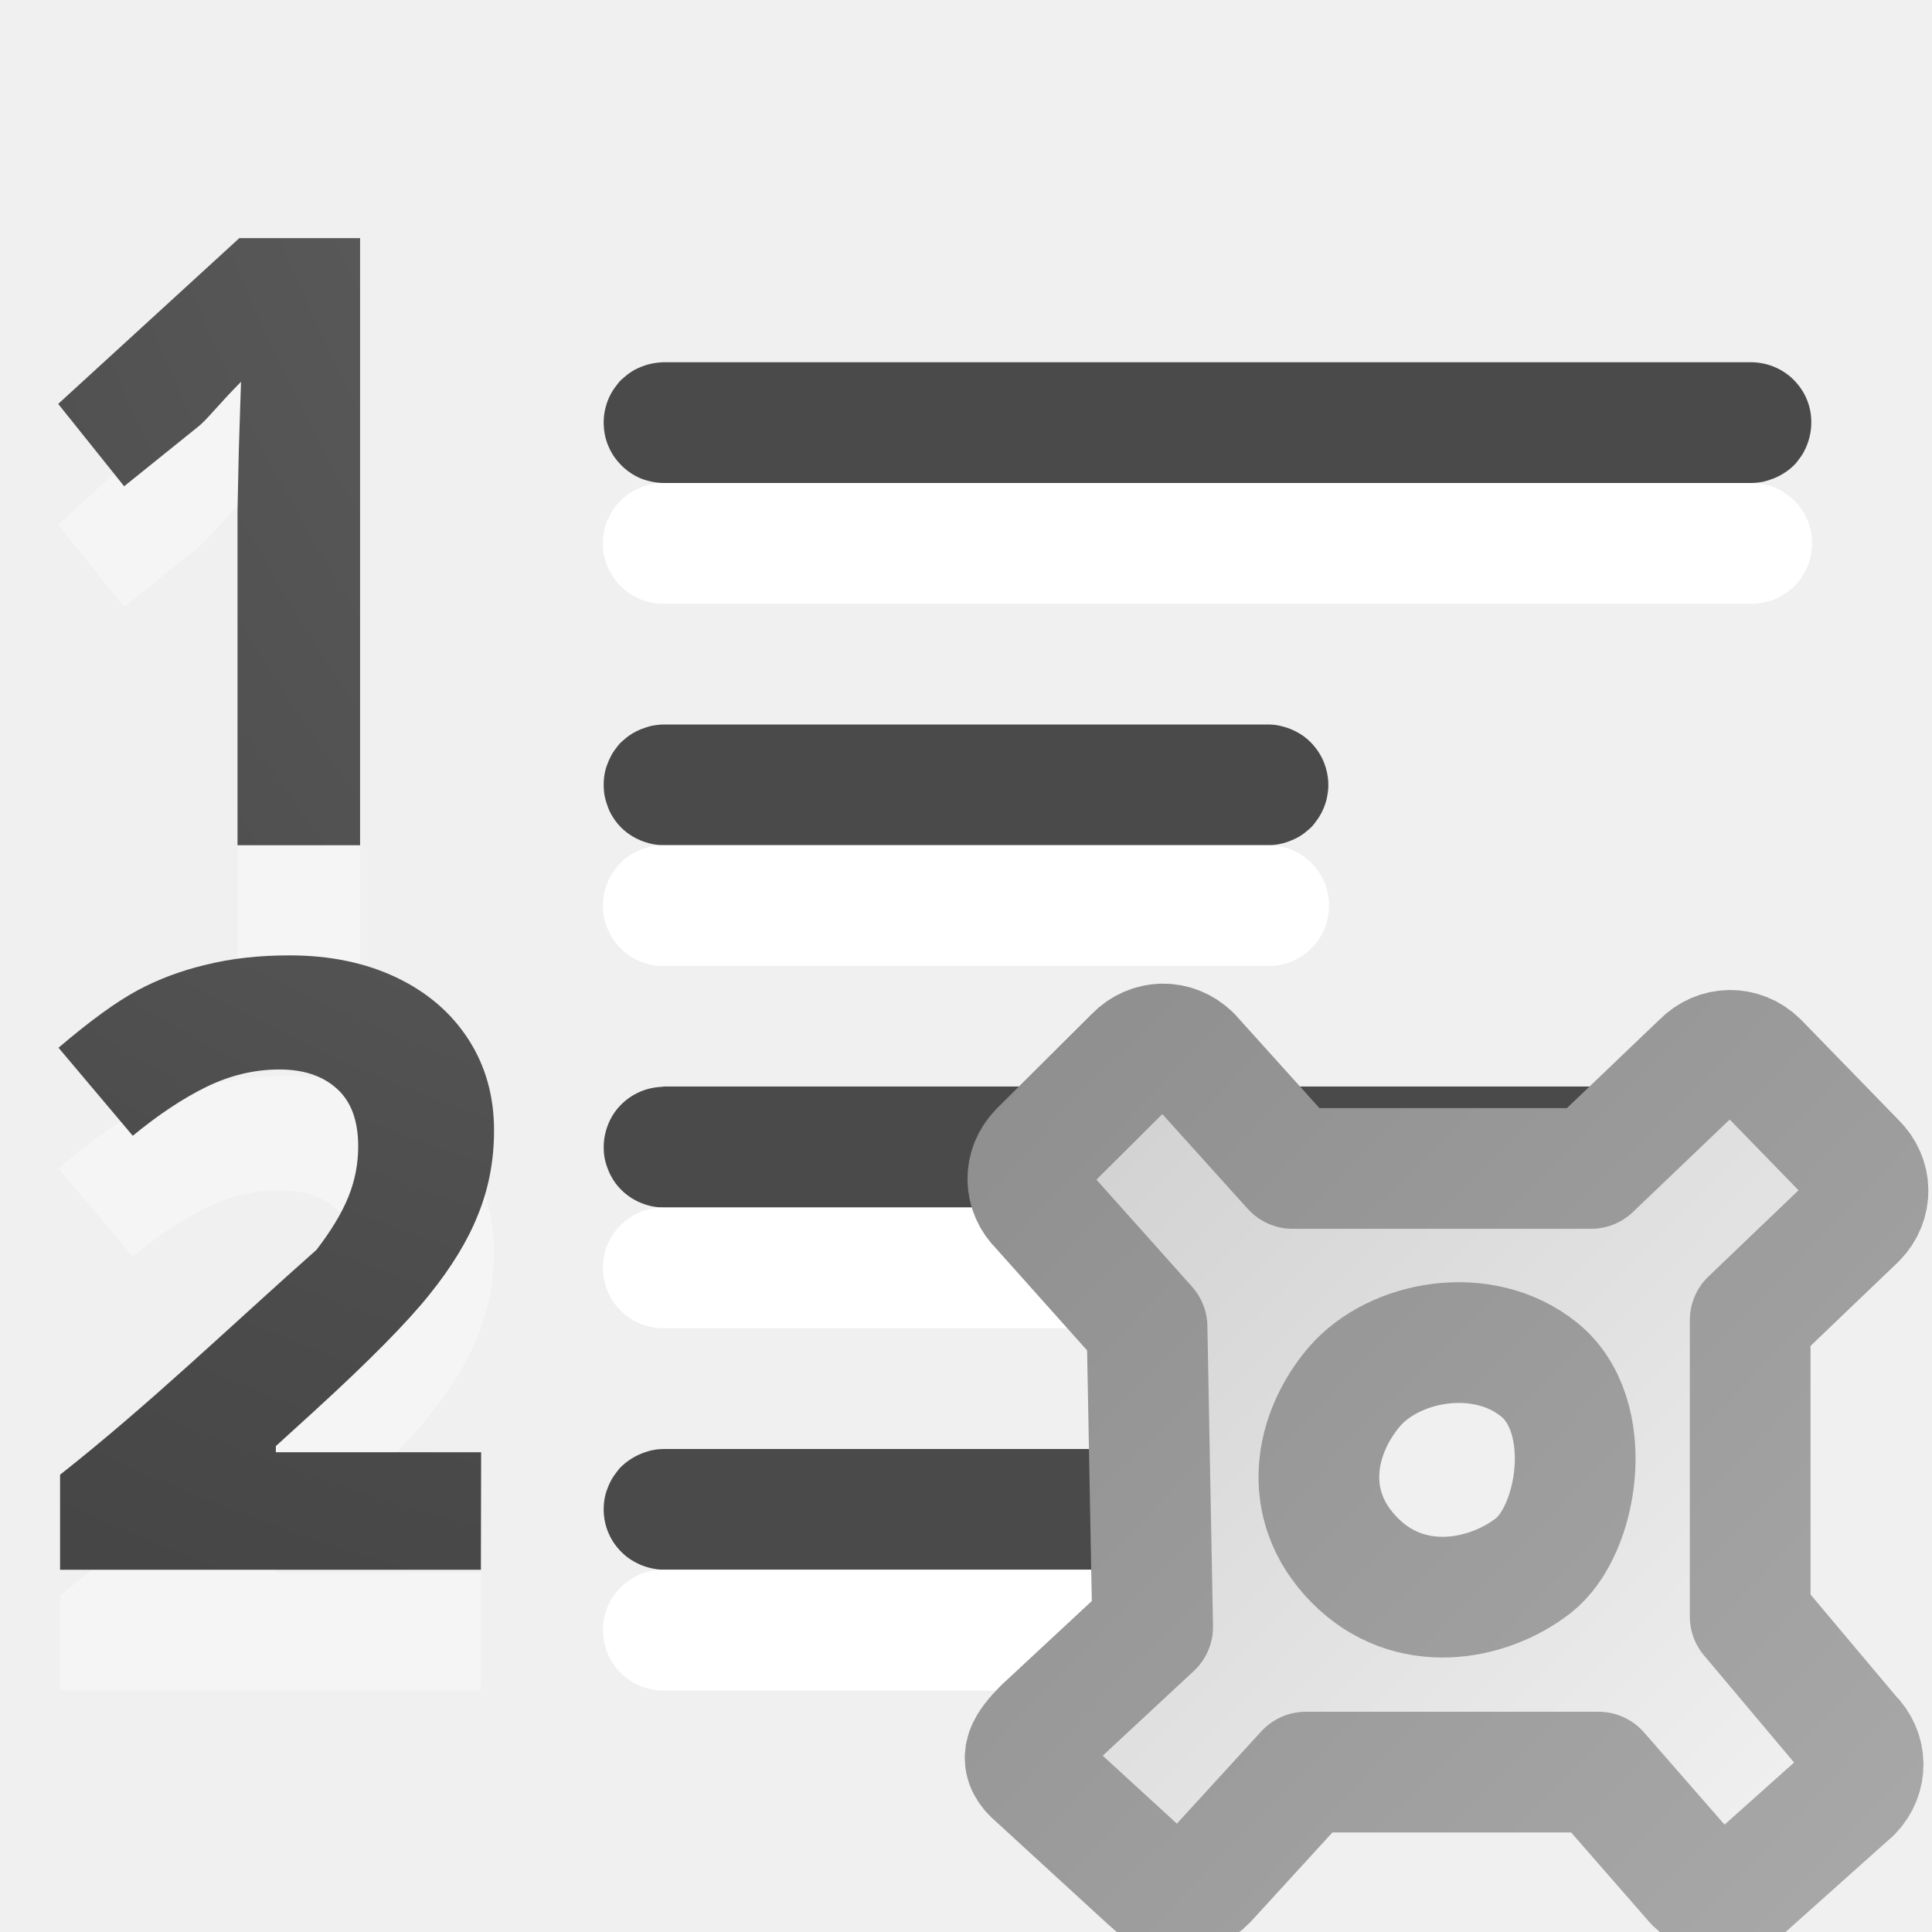
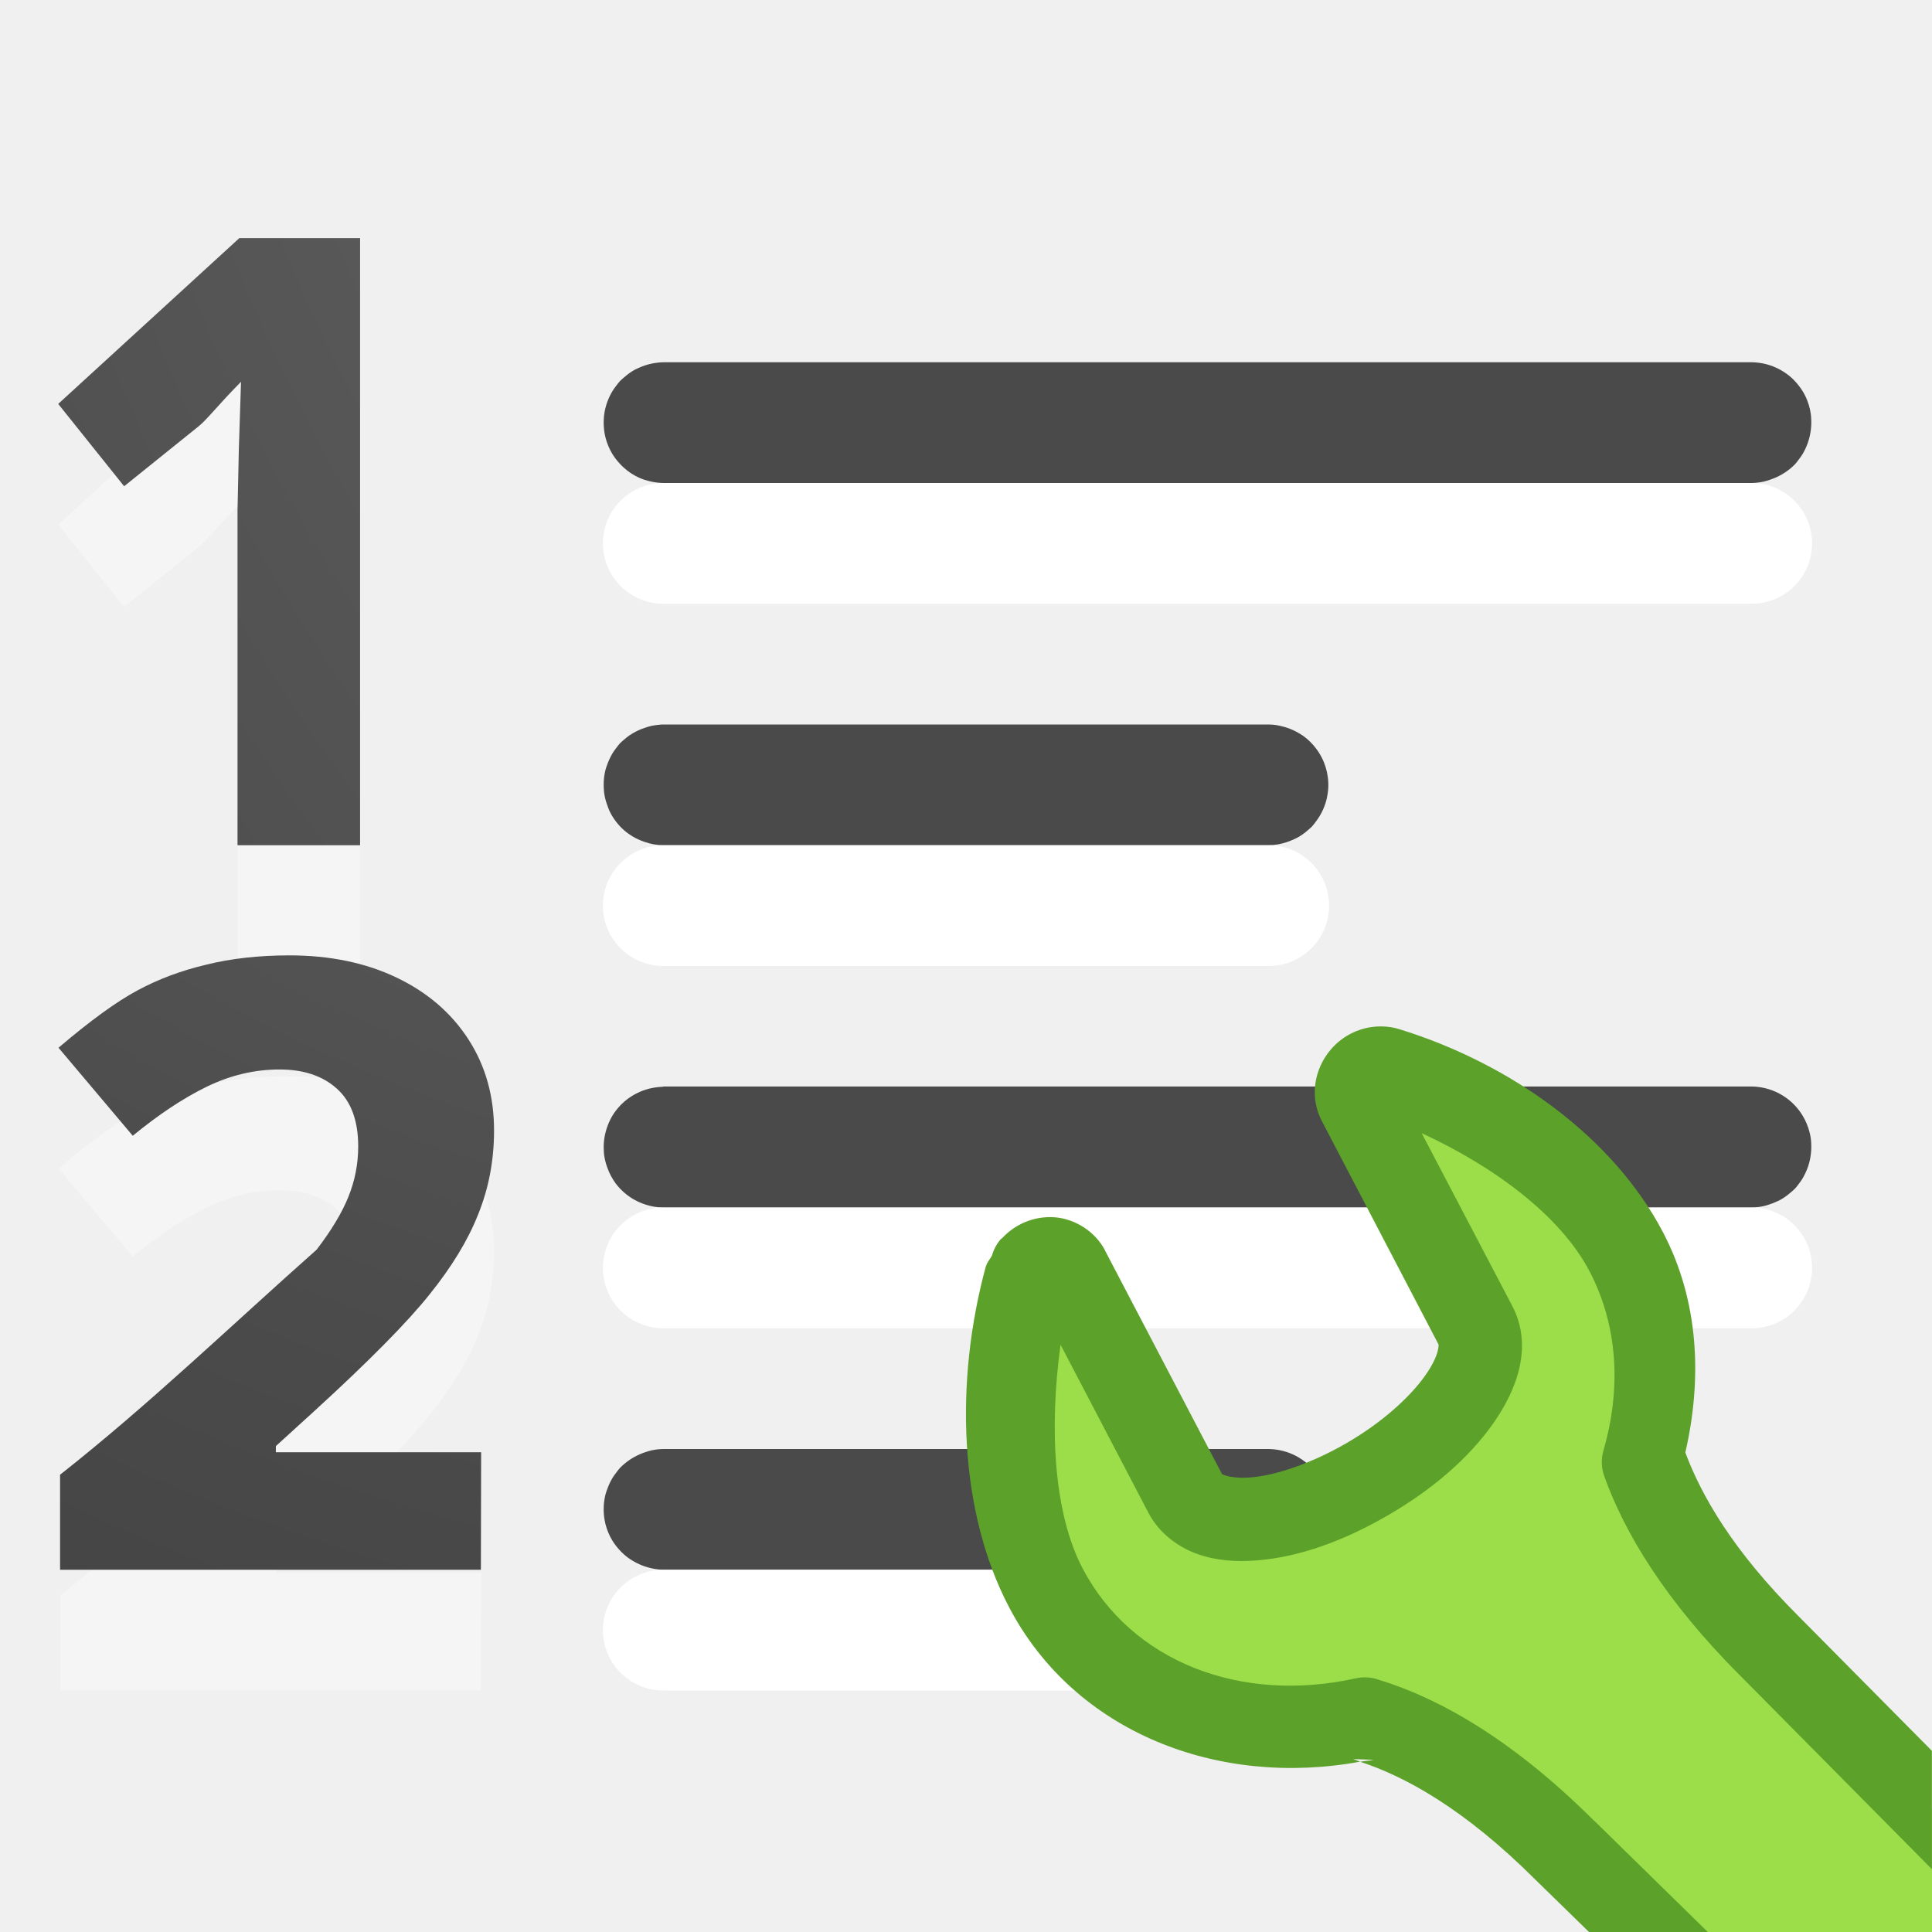
<svg xmlns="http://www.w3.org/2000/svg" xmlns:xlink="http://www.w3.org/1999/xlink" width="16" height="16" id="svg1306" version="1.1">
  <defs id="defs1308">
    <linearGradient id="linearGradient2867-449-88-871-390-598-476-591-434-148-57-177-641-289-620-227-114-444-680-744-4-1">
      <stop offset="0" style="stop-color:#737373;stop-opacity:1" id="stop5430-5-0" />
      <stop offset="0.262" style="stop-color:#636363;stop-opacity:1" id="stop5432-2-0" />
      <stop offset="0.705" style="stop-color:#4b4b4b;stop-opacity:1" id="stop5434-9-6" />
      <stop offset="1" style="stop-color:#3f3f3f;stop-opacity:1" id="stop5436-2-7" />
    </linearGradient>
    <radialGradient r="1.25" fy="1.772" fx="13.279" cy="1.772" cx="13.279" gradientTransform="matrix(-17.6,-4.9002537e-6,5.5183277e-6,-21.6,245.6942,40.26732)" gradientUnits="userSpaceOnUse" id="radialGradient4224" xlink:href="#linearGradient2867-449-88-871-390-598-476-591-434-148-57-177-641-289-620-227-114-444-680-744-4-1" />
    <radialGradient xlink:href="#linearGradient2867-449-88-871-390-598-476-591-434-148-57-177-641-289-620-227-114-444-680-744-4-1" id="radialGradient4255" cx="9.568" cy="5.202" fx="9.568" fy="5.202" r="1.804" gradientTransform="matrix(-11.83156,-3.7227475e-7,3.434619e-7,-10.91583,122.7733,58.39116)" gradientUnits="userSpaceOnUse" />
    <radialGradient xlink:href="#linearGradient2867-449-88-871-390-598-476-591-434-148-57-177-641-289-620-227-114-444-680-744-4-1" id="radialGradient4189" gradientUnits="userSpaceOnUse" gradientTransform="matrix(-11.83156,-3.7227475e-7,3.434619e-7,-10.91583,122.7733,58.39116)" cx="9.568" cy="5.202" fx="9.568" fy="5.202" r="1.804" />
-     <linearGradient x1="25.03" y1="0.288" x2="24.796" y2="15.371" id="linearGradient3791" xlink:href="#linearGradient3309" gradientUnits="userSpaceOnUse" gradientTransform="matrix(-0.6960254,0.7180172,-0.7180172,-0.6960254,28.30247,-1.786037)" />
-     <linearGradient x1="63.999" y1="3.1" x2="63.999" y2="122.899" id="linearGradient3309" gradientUnits="userSpaceOnUse">
-       <stop id="stop3311" style="stop-color:#f6f6f6;stop-opacity:1" offset="0" />
-       <stop id="stop3313" style="stop-color:#cccccc;stop-opacity:1" offset="1" />
-     </linearGradient>
-     <linearGradient x1="21" y1="0" x2="21" y2="16.005" id="linearGradient3793" xlink:href="#linearGradient3397" gradientUnits="userSpaceOnUse" gradientTransform="matrix(-0.6960254,0.7180172,-0.7180172,-0.6960254,28.30247,-1.786037)" />
-     <linearGradient id="linearGradient3397">
-       <stop id="stop3399" style="stop-color:#aaaaaa;stop-opacity:1" offset="0" />
-       <stop id="stop3401" style="stop-color:#8c8c8c;stop-opacity:1" offset="1" />
-     </linearGradient>
  </defs>
  <g id="layer1" transform="translate(0,-6)">
    <path style="color:#000000;font-style:normal;font-variant:normal;font-weight:bold;font-stretch:normal;font-size:54.869px;line-height:125%;font-family:'Bitstream Vera Sans';text-indent:0;text-align:start;text-decoration:none;text-decoration-line:none;text-decoration-style:solid;text-decoration-color:#000000;letter-spacing:normal;word-spacing:normal;text-transform:none;direction:ltr;block-progression:tb;writing-mode:lr-tb;baseline-shift:baseline;text-anchor:start;white-space:normal;clip-rule:nonzero;display:inline;overflow:visible;visibility:visible;opacity:1;isolation:auto;mix-blend-mode:normal;color-interpolation:sRGB;color-interpolation-filters:linearRGB;solid-color:#000000;solid-opacity:1;fill:#000000;fill-opacity:0.69;fill-rule:nonzero;stroke:none;stroke-width:1;stroke-linecap:round;stroke-linejoin:round;stroke-miterlimit:4;stroke-dasharray:none;stroke-dashoffset:0;stroke-opacity:1;color-rendering:auto;image-rendering:auto;shape-rendering:auto;text-rendering:auto;enable-background:accumulate" d="m 5.492,9 a 0.5,0.5 0 0 0 -0.051,0.004 0.5,0.5 0 0 0 -0.096,0.021 0.5,0.5 0 0 0 -0.047,0.018 0.5,0.5 0 0 0 -0.045,0.021 0.5,0.5 0 0 0 -0.082,0.059 0.5,0.5 0 0 0 -0.037,0.033 0.5,0.5 0 0 0 -0.031,0.039 0.5,0.5 0 0 0 -0.029,0.041 A 0.5,0.5 0 0 0 5,9.473 a 0.5,0.5 0 0 0 0,0.049 0.5,0.5 0 0 0 0.014,0.1 0.5,0.5 0 0 0 0.057,0.137 0.5,0.5 0 0 0 0.061,0.08 0.5,0.5 0 0 0 0.035,0.035 0.5,0.5 0 0 0 0.125,0.082 0.5,0.5 0 0 0 0.096,0.031 A 0.5,0.5 0 0 0 5.492,10 l 9.016,0 a 0.5,0.5 0 0 0 0.1,-0.012 0.5,0.5 0 0 0 0.047,-0.014 0.5,0.5 0 0 0 0.135,-0.066 0.5,0.5 0 0 0 0.076,-0.064 0.5,0.5 0 0 0 0.031,-0.039 0.5,0.5 0 0 0 0.029,-0.041 0.5,0.5 0 0 0 0.043,-0.09 0.5,0.5 0 0 0 0.025,-0.096 0.5,0.5 0 0 0 0.006,-0.1 0.5,0.5 0 0 0 -0.004,-0.051 0.5,0.5 0 0 0 -0.043,-0.143 0.5,0.5 0 0 0 -0.053,-0.086 0.5,0.5 0 0 0 -0.031,-0.037 0.5,0.5 0 0 0 -0.035,-0.035 0.5,0.5 0 0 0 -0.039,-0.031 A 0.5,0.5 0 0 0 14.564,9.004 0.5,0.5 0 0 0 14.514,9 0.5,0.5 0 0 0 14.508,9 L 5.492,9 Z m 0,3 a 0.5,0.5 0 0 0 -0.051,0.004 0.5,0.5 0 0 0 -0.049,0.008 0.5,0.5 0 0 0 -0.047,0.014 0.5,0.5 0 0 0 -0.135,0.066 0.5,0.5 0 0 0 -0.039,0.031 0.5,0.5 0 0 0 -0.037,0.033 0.5,0.5 0 0 0 -0.031,0.039 0.5,0.5 0 0 0 -0.029,0.041 0.5,0.5 0 0 0 -0.023,0.043 0.5,0.5 0 0 0 -0.02,0.047 0.5,0.5 0 0 0 -0.016,0.047 0.5,0.5 0 0 0 -0.01,0.049 A 0.5,0.5 0 0 0 5,12.521 a 0.5,0.5 0 0 0 0.004,0.051 0.5,0.5 0 0 0 0.025,0.096 0.5,0.5 0 0 0 0.018,0.047 0.5,0.5 0 0 0 0.023,0.043 0.5,0.5 0 0 0 0.029,0.043 0.5,0.5 0 0 0 0.066,0.072 0.5,0.5 0 0 0 0.039,0.031 0.5,0.5 0 0 0 0.133,0.068 A 0.5,0.5 0 0 0 5.492,13 l 5.016,0 a 0.5,0.5 0 0 0 0.146,-0.025 0.5,0.5 0 0 0 0.047,-0.018 0.5,0.5 0 0 0 0.045,-0.021 0.5,0.5 0 0 0 0.043,-0.027 0.5,0.5 0 0 0 0.039,-0.031 0.5,0.5 0 0 0 0.037,-0.033 0.5,0.5 0 0 0 0.031,-0.039 0.5,0.5 0 0 0 0.088,-0.178 0.5,0.5 0 0 0 0.01,-0.049 0.5,0.5 0 0 0 0.006,-0.051 0.5,0.5 0 0 0 -0.1,-0.328 0.5,0.5 0 0 0 -0.105,-0.104 0.5,0.5 0 0 0 -0.043,-0.027 0.5,0.5 0 0 0 -0.09,-0.041 0.5,0.5 0 0 0 -0.049,-0.014 0.5,0.5 0 0 0 -0.049,-0.01 A 0.5,0.5 0 0 0 10.508,12 l -5.016,0 z m 0,3 a 0.5,0.5 0 0 0 -0.051,0.004 0.5,0.5 0 0 0 -0.188,0.061 0.5,0.5 0 0 0 -0.043,0.027 A 0.5,0.5 0 0 0 5.074,15.236 0.5,0.5 0 0 0 5.031,15.326 0.5,0.5 0 0 0 5,15.521 a 0.5,0.5 0 0 0 0.004,0.051 0.5,0.5 0 0 0 0.025,0.096 0.5,0.5 0 0 0 0.07,0.133 0.5,0.5 0 0 0 0.148,0.131 0.5,0.5 0 0 0 0.139,0.055 A 0.5,0.5 0 0 0 5.492,16 l 9.016,0 a 0.5,0.5 0 0 0 0.1,-0.012 0.5,0.5 0 0 0 0.047,-0.014 0.5,0.5 0 0 0 0.047,-0.018 0.5,0.5 0 0 0 0.045,-0.021 0.5,0.5 0 0 0 0.082,-0.059 0.5,0.5 0 0 0 0.037,-0.033 0.5,0.5 0 0 0 0.031,-0.039 0.5,0.5 0 0 0 0.029,-0.041 0.5,0.5 0 0 0 0.023,-0.043 0.5,0.5 0 0 0 0.035,-0.094 0.5,0.5 0 0 0 0.01,-0.049 0.5,0.5 0 0 0 0.006,-0.1 0.5,0.5 0 0 0 -0.004,-0.051 0.5,0.5 0 0 0 -0.01,-0.049 0.5,0.5 0 0 0 -0.057,-0.137 0.5,0.5 0 0 0 -0.365,-0.238 0.5,0.5 0 0 0 -0.051,-0.004 0.5,0.5 0 0 0 -0.006,0 l -9.016,0 z m 0,3 a 0.5,0.5 0 0 0 -0.1,0.012 0.5,0.5 0 0 0 -0.047,0.014 0.5,0.5 0 0 0 -0.047,0.018 0.5,0.5 0 0 0 -0.088,0.049 0.5,0.5 0 0 0 -0.076,0.064 0.5,0.5 0 0 0 -0.031,0.039 0.5,0.5 0 0 0 -0.029,0.041 0.5,0.5 0 0 0 -0.043,0.09 0.5,0.5 0 0 0 -0.016,0.047 0.5,0.5 0 0 0 -0.01,0.049 A 0.5,0.5 0 0 0 5,18.473 a 0.5,0.5 0 0 0 0.014,0.148 0.5,0.5 0 0 0 0.057,0.137 0.5,0.5 0 0 0 0.061,0.08 0.5,0.5 0 0 0 0.074,0.066 0.5,0.5 0 0 0 0.043,0.027 0.5,0.5 0 0 0 0.09,0.041 0.5,0.5 0 0 0 0.049,0.014 A 0.5,0.5 0 0 0 5.492,19 l 5.016,0 a 0.5,0.5 0 0 0 0.1,-0.012 0.5,0.5 0 0 0 0.047,-0.014 0.5,0.5 0 0 0 0.047,-0.018 0.5,0.5 0 0 0 0.045,-0.021 0.5,0.5 0 0 0 0.043,-0.027 0.5,0.5 0 0 0 0.195,-0.281 A 0.5,0.5 0 0 0 11,18.479 0.5,0.5 0 0 0 10.869,18.162 0.5,0.5 0 0 0 10.752,18.068 0.5,0.5 0 0 0 10.662,18.027 0.5,0.5 0 0 0 10.508,18 l -5.016,0 z" id="path4256" />
    <path id="path4270" d="m 5.493,13.5 0,0 0,0 c 1.671,0 3.343,0 5.014,0 l 0,0 -5.014,0 z" style="font-style:normal;font-variant:normal;font-weight:bold;font-stretch:normal;font-size:54.869px;line-height:125%;font-family:'Bitstream Vera Sans';text-align:start;writing-mode:lr-tb;text-anchor:start;opacity:1;fill:#4b4b4b;fill-opacity:1;stroke:#ffffff;stroke-width:1;stroke-linecap:round;stroke-linejoin:round;stroke-miterlimit:4;stroke-dasharray:none;stroke-opacity:1" />
    <path style="font-style:normal;font-variant:normal;font-weight:bold;font-stretch:normal;font-size:54.869px;line-height:125%;font-family:'Bitstream Vera Sans';text-align:start;writing-mode:lr-tb;text-anchor:start;opacity:1;fill:#4b4b4b;fill-opacity:1;stroke:#ffffff;stroke-width:1;stroke-linecap:round;stroke-linejoin:round;stroke-miterlimit:4;stroke-dasharray:none;stroke-opacity:1" d="m 5.493,10.5 0,0 0,0 c 3.005,0 6.01,0 9.014,0 l 0,0 -9.014,0 z" id="path4176" />
    <path style="font-style:normal;font-variant:normal;font-weight:bold;font-stretch:normal;font-size:54.869px;line-height:125%;font-family:'Bitstream Vera Sans';text-align:start;writing-mode:lr-tb;text-anchor:start;opacity:1;fill:#4b4b4b;fill-opacity:1;stroke:#ffffff;stroke-width:1;stroke-linecap:round;stroke-linejoin:round;stroke-miterlimit:4;stroke-dasharray:none;stroke-opacity:1" d="m 5.493,19.5 0,0 0,0 c 1.671,0 3.343,0 5.014,0 l 0,0 -5.014,0 z" id="path4184" />
    <path id="path4190" d="m 5.493,16.5 0,0 0,0 c 3.005,0 6.01,0 9.014,0 l 0,0 -9.014,0 z" style="font-style:normal;font-variant:normal;font-weight:bold;font-stretch:normal;font-size:54.869px;line-height:125%;font-family:'Bitstream Vera Sans';text-align:start;writing-mode:lr-tb;text-anchor:start;opacity:1;fill:#4b4b4b;fill-opacity:1;stroke:#ffffff;stroke-width:1;stroke-linecap:round;stroke-linejoin:round;stroke-miterlimit:4;stroke-dasharray:none;stroke-opacity:1" />
    <g transform="translate(-1.296968,5.494955)" id="g4328" style="font-style:normal;font-weight:normal;font-size:40px;line-height:125%;font-family:sans-serif;letter-spacing:0px;word-spacing:0px;opacity:0.35;fill:#ffffff;fill-opacity:1;stroke:none;stroke-width:1px;stroke-linecap:butt;stroke-linejoin:miter;stroke-opacity:1">
      <path id="path4331" style="font-style:normal;font-variant:normal;font-weight:bold;font-stretch:normal;font-size:7.5px;font-family:'Open Sans';-inkscape-font-specification:'Open Sans Bold';fill:#ffffff;fill-opacity:1" d="m 4.279,8.505 -1.015,0 0,-2.772 0.011,-0.509 0.018,-0.557 C 3.106,4.855 3.013,4.979 2.94,5.037 L 2.325,5.532 1.779,4.85 l 1.5,-1.373 1,0 z" />
    </g>
    <path id="path4289" style="font-style:normal;font-variant:normal;font-weight:bold;font-stretch:normal;font-size:7.5px;line-height:125%;font-family:'Open Sans';-inkscape-font-specification:'Open Sans Bold';letter-spacing:0px;word-spacing:0px;fill:url(#radialGradient4224);fill-opacity:1;stroke:none;stroke-width:1px;stroke-linecap:butt;stroke-linejoin:miter;stroke-opacity:1" d="m 2.982,13 -1.015,0 0,-2.772 0.011,-0.509 0.018,-0.557 C 1.809,9.35 1.716,9.474 1.643,9.532 L 1.028,10.027 0.482,9.345 l 1.5,-1.373 1,0 z" />
    <g transform="translate(-1.139498,3.494955)" id="g4337" style="font-style:normal;font-weight:normal;font-size:40px;line-height:125%;font-family:sans-serif;letter-spacing:0px;word-spacing:0px;opacity:0.35;fill:#ffffff;fill-opacity:1;stroke:none;stroke-width:1px;stroke-linecap:butt;stroke-linejoin:miter;stroke-opacity:1">
      <path id="path4339" style="font-style:normal;font-variant:normal;font-weight:bold;font-stretch:normal;font-size:7.5px;font-family:'Open Sans';-inkscape-font-specification:'Open Sans Bold';fill:#ffffff;fill-opacity:1" d="m 5.122,16.505 -3.485,0 0,-0.787 c 0.74,-0.583 1.424,-1.243 2.124,-1.863 0.122,-0.159 0.21,-0.305 0.264,-0.439 0.054,-0.134 0.081,-0.273 0.081,-0.417 0,-0.215 -0.06,-0.375 -0.179,-0.48 -0.117,-0.105 -0.275,-0.157 -0.472,-0.157 -0.208,0 -0.409,0.048 -0.604,0.143 -0.195,0.095 -0.399,0.231 -0.612,0.406 l -0.615,-0.729 c 0.264,-0.225 0.482,-0.383 0.656,-0.476 0.173,-0.093 0.363,-0.164 0.568,-0.212 0.205,-0.051 0.435,-0.077 0.688,-0.077 0.334,0 0.63,0.061 0.886,0.183 0.256,0.122 0.455,0.293 0.597,0.513 0.142,0.22 0.212,0.471 0.212,0.754 0,0.247 -0.044,0.479 -0.132,0.696 -0.085,0.215 -0.22,0.436 -0.403,0.663 -0.181,0.227 -0.5,0.551 -0.959,0.97 l -0.313,0.285 0,0.051 1.7,0 z" />
    </g>
    <g style="font-style:normal;font-weight:normal;font-size:40px;line-height:125%;font-family:sans-serif;letter-spacing:0px;word-spacing:0px;fill:url(#radialGradient4255);fill-opacity:1;stroke:none;stroke-width:1px;stroke-linecap:butt;stroke-linejoin:miter;stroke-opacity:1" id="text4178" transform="translate(-1.139498,2.49495)">
      <path d="m 5.122,16.505 -3.485,0 0,-0.787 c 0.74,-0.583 1.424,-1.243 2.124,-1.863 0.122,-0.159 0.21,-0.305 0.264,-0.439 0.054,-0.134 0.081,-0.273 0.081,-0.417 0,-0.215 -0.06,-0.375 -0.179,-0.48 -0.117,-0.105 -0.275,-0.157 -0.472,-0.157 -0.208,0 -0.409,0.048 -0.604,0.143 -0.195,0.095 -0.399,0.231 -0.612,0.406 l -0.615,-0.729 c 0.264,-0.225 0.482,-0.383 0.656,-0.476 0.173,-0.093 0.363,-0.164 0.568,-0.212 0.205,-0.051 0.435,-0.077 0.688,-0.077 0.334,0 0.63,0.061 0.886,0.183 0.256,0.122 0.455,0.293 0.597,0.513 0.142,0.22 0.212,0.471 0.212,0.754 0,0.247 -0.044,0.479 -0.132,0.696 -0.085,0.215 -0.22,0.436 -0.403,0.663 -0.181,0.227 -0.5,0.551 -0.959,0.97 l -0.313,0.285 0,0.051 1.7,0 z" style="font-style:normal;font-variant:normal;font-weight:bold;font-stretch:normal;font-size:7.5px;font-family:'Open Sans';-inkscape-font-specification:'Open Sans Bold';fill:url(#radialGradient4189);fill-opacity:1" id="path4286" />
    </g>
-     <g transform="matrix(0.75,0,0,0.75,-0.01048444,-1.81278)" id="g3781">
-       <g transform="translate(10.66667,16)" id="g3783">
-         <path d="m 9.793,14.206 c 0.173,-0.178 0.169,-0.446 -0.01,-0.619 l -1.11,-1.32 0,-3.273 1.173,-1.123 C 10.02,7.693 10.016,7.425 9.837,7.252 L 8.757,6.142 C 8.579,5.969 8.311,5.974 8.138,6.152 l -1.221,1.167 -3.297,0 L 2.496,6.072 C 2.317,5.899 2.05,5.903 1.877,6.082 L 0.824,7.13 c -0.173,0.178 -0.169,0.446 0.01,0.619 l 1.179,1.32 0.062,3.312 -1.208,1.123 c -0.173,0.178 -0.289,0.328 -0.111,0.5 l 1.296,1.188 c 0.178,0.173 0.446,0.169 0.619,-0.01 l 1.095,-1.197 3.233,0 1.066,1.221 c 0.178,0.173 0.446,0.169 0.619,-0.01 l 1.109,-0.991 z M 6.278,11.705 C 5.775,12.097 4.91,12.259 4.304,11.644 3.697,11.028 3.869,10.236 4.303,9.729 4.738,9.222 5.717,9.033 6.345,9.542 6.973,10.051 6.78,11.313 6.278,11.705 Z" id="path3785" style="display:block;overflow:visible;visibility:visible;fill:url(#linearGradient3791);fill-opacity:1;fill-rule:nonzero;stroke:url(#linearGradient3793);stroke-width:1.333;stroke-linecap:butt;stroke-linejoin:round;stroke-miterlimit:4;stroke-dasharray:none;stroke-dashoffset:0;stroke-opacity:1;marker:none;enable-background:accumulate" />
-       </g>
+     <g id="g4269" transform="matrix(0.7985927,0,0,0.801502,3.222518,9.175968)">
+       <path id="path3688-9" d="m 10.213,7.082 c -0.045,0.013 -0.088,0.042 -0.121,0.08 -0.066,0.077 -0.081,0.183 -0.035,0.266 l 1.209,2.301 c 0.109,0.206 0.034,0.481 -0.168,0.768 -0.204,0.289 -0.537,0.585 -0.955,0.826 -0.419,0.241 -0.832,0.383 -1.174,0.41 -0.34,0.027 -0.604,-0.057 -0.713,-0.264 L 7.041,9.154 c -0.034,-0.064 -0.097,-0.104 -0.172,-0.109 -0.075,-0.005 -0.151,0.026 -0.203,0.084 -0.028,0.03 -0.05,0.065 -0.061,0.104 -0.303,1.11 -0.239,2.367 0.205,3.211 0.606,1.152 1.954,1.654 3.309,1.355 0.541,0.161 1.251,0.537 2.076,1.357 L 13.061,16 16,16 16,14.74 14.316,13.045 C 13.573,12.305 13.194,11.658 13.008,11.143 13.222,10.41 13.182,9.64 12.83,8.973 12.386,8.129 11.408,7.409 10.352,7.084 c -0.045,-0.015 -0.093,-0.015 -0.139,-0.002 z" style="display:inline;fill:#9cde4a;fill-opacity:1;fill-rule:evenodd;stroke:none;stroke-width:0.862;stroke-linecap:round;stroke-linejoin:round;stroke-miterlimit:4;stroke-dasharray:none;stroke-dashoffset:0.361;stroke-opacity:1;enable-background:new" />
+       <path id="path3688" d="M 10.285,6.643 C 10.086,6.642 9.895,6.73 9.766,6.881 9.593,7.082 9.538,7.378 9.68,7.635 l 1.203,2.295 c -0.002,-0.004 0.019,0.097 -0.137,0.318 -0.157,0.223 -0.446,0.486 -0.818,0.701 -0.375,0.216 -0.742,0.334 -0.994,0.354 -0.127,0.01 -0.22,-0.006 -0.264,-0.021 -0.041,-0.014 -0.033,-0.013 -0.031,-0.012 l -0.002,-0.002 L 7.422,8.955 a 0.431,0.431 0 0 0 0,-0.002 C 7.32,8.761 7.111,8.63 6.9,8.615 6.691,8.601 6.494,8.682 6.352,8.836 l -0.002,0 c -0.001,0.001 -0.003,8.084e-4 -0.004,0.002 a 0.431,0.431 0 0 0 -0.094,0.172 c -0.019,0.037 -0.049,0.065 -0.061,0.107 a 0.431,0.431 0 0 0 -0.002,0.002 c -0.329,1.205 -0.278,2.541 0.24,3.525 0.683,1.298 2.173,1.865 3.641,1.596 -0.023,-0.008 -0.052,-0.021 -0.074,-0.027 l 0.215,0.008 c -0.047,0.01 -0.094,0.011 -0.141,0.02 0.458,0.149 1.074,0.479 1.82,1.221 a 0.431,0.431 0 0 0 0.004,0.004 L 12.443,16 l 1.232,0 -1.18,-1.152 0.002,0.004 c -0.866,-0.862 -1.638,-1.281 -2.256,-1.465 a 0.431,0.431 0 0 0 -0.217,-0.008 C 8.829,13.643 7.699,13.207 7.191,12.242 6.891,11.671 6.844,10.788 6.963,9.932 L 7.875,11.67 c 0.11,0.209 0.306,0.353 0.506,0.424 0.2,0.071 0.408,0.083 0.621,0.066 0.432,-0.034 0.893,-0.198 1.355,-0.465 0.465,-0.268 0.84,-0.593 1.092,-0.949 0.249,-0.352 0.417,-0.8 0.197,-1.217 l -0.938,-1.783 c 0.752,0.346 1.438,0.852 1.74,1.426 0.294,0.559 0.332,1.21 0.145,1.852 a 0.431,0.431 0 0 0 0.008,0.266 c 0.21,0.583 0.629,1.284 1.41,2.061 l 1.988,2 0,-1.223 -1.379,-1.387 a 0.431,0.431 0 0 0 -0.002,-0.002 c -0.688,-0.684 -1.009,-1.25 -1.176,-1.693 C 13.618,10.282 13.584,9.481 13.211,8.771 12.694,7.788 11.637,7.03 10.484,6.674 10.418,6.652 10.351,6.643 10.285,6.643 Z" style="color:#000000;font-style:normal;font-variant:normal;font-weight:normal;font-stretch:normal;font-size:medium;line-height:normal;font-family:sans-serif;text-indent:0;text-align:start;text-decoration:none;text-decoration-line:none;text-decoration-style:solid;text-decoration-color:#000000;letter-spacing:normal;word-spacing:normal;text-transform:none;direction:ltr;block-progression:tb;writing-mode:lr-tb;baseline-shift:baseline;text-anchor:start;white-space:normal;clip-rule:nonzero;display:inline;overflow:visible;visibility:visible;opacity:1;isolation:auto;mix-blend-mode:normal;color-interpolation:sRGB;color-interpolation-filters:linearRGB;solid-color:#000000;solid-opacity:1;fill:#5ca12a;fill-opacity:1;fill-rule:evenodd;stroke:none;stroke-width:0.862;stroke-linecap:round;stroke-linejoin:round;stroke-miterlimit:4;stroke-dasharray:none;stroke-dashoffset:0.361;stroke-opacity:1;color-rendering:auto;image-rendering:auto;shape-rendering:auto;text-rendering:auto;enable-background:new" />
    </g>
  </g>
</svg>
